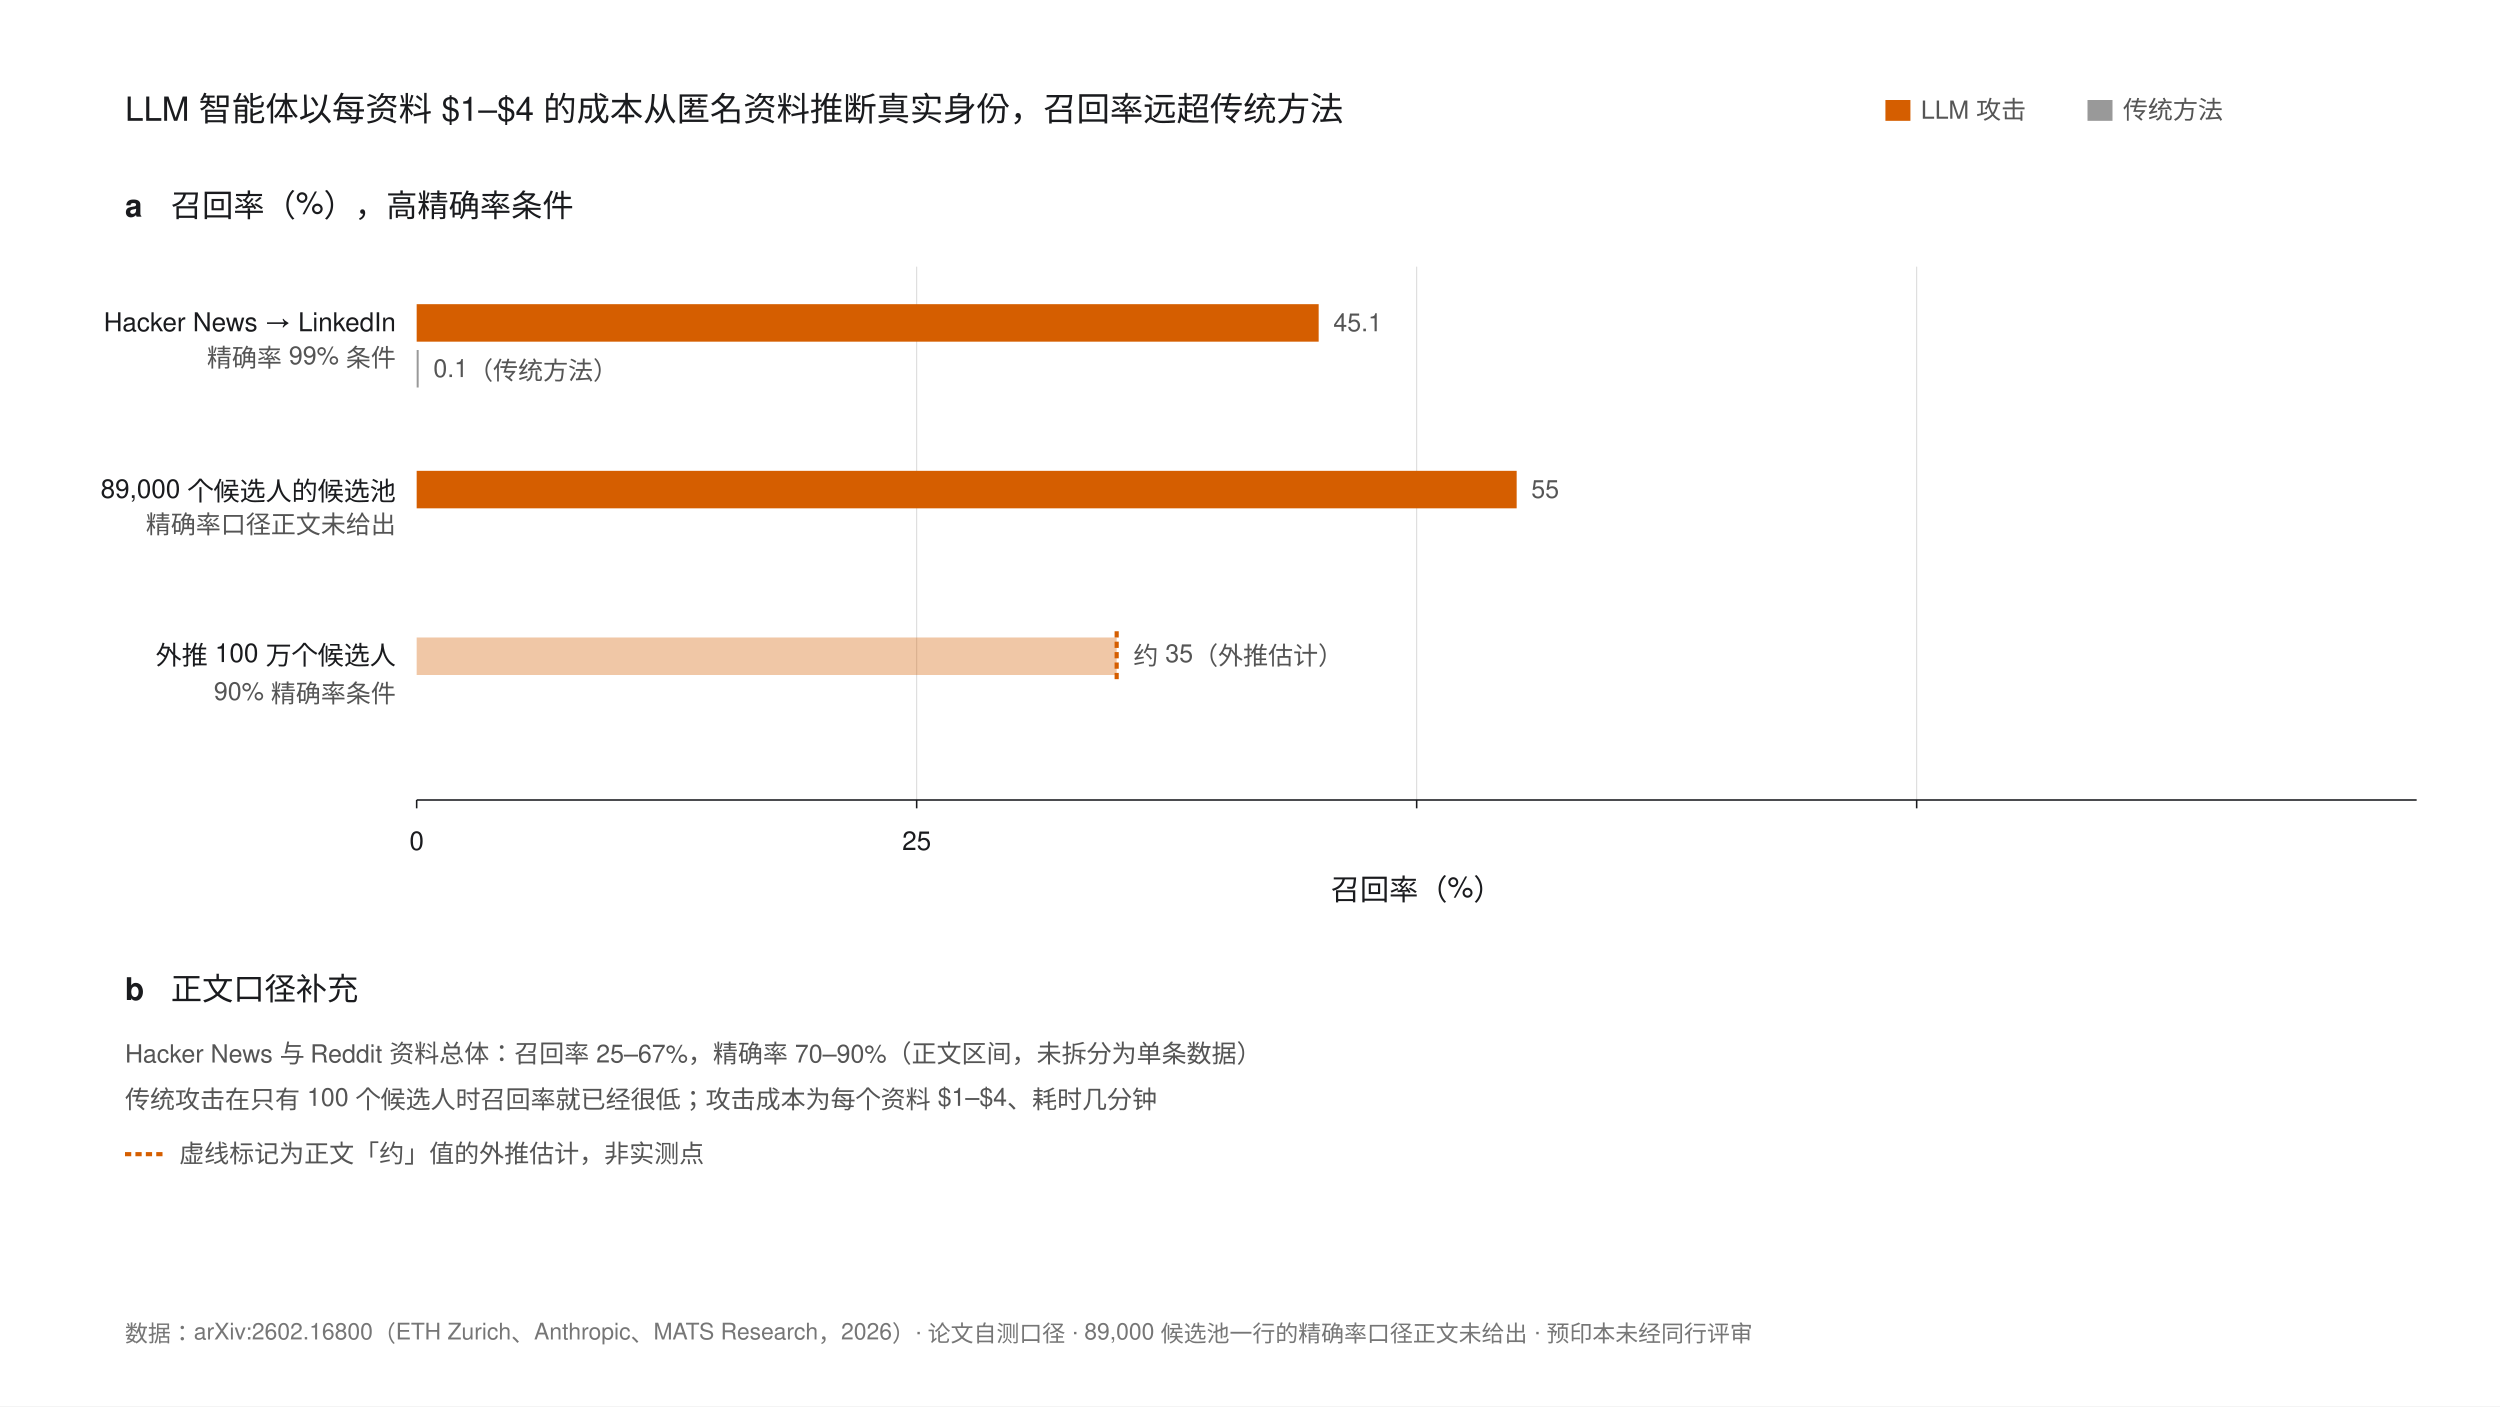
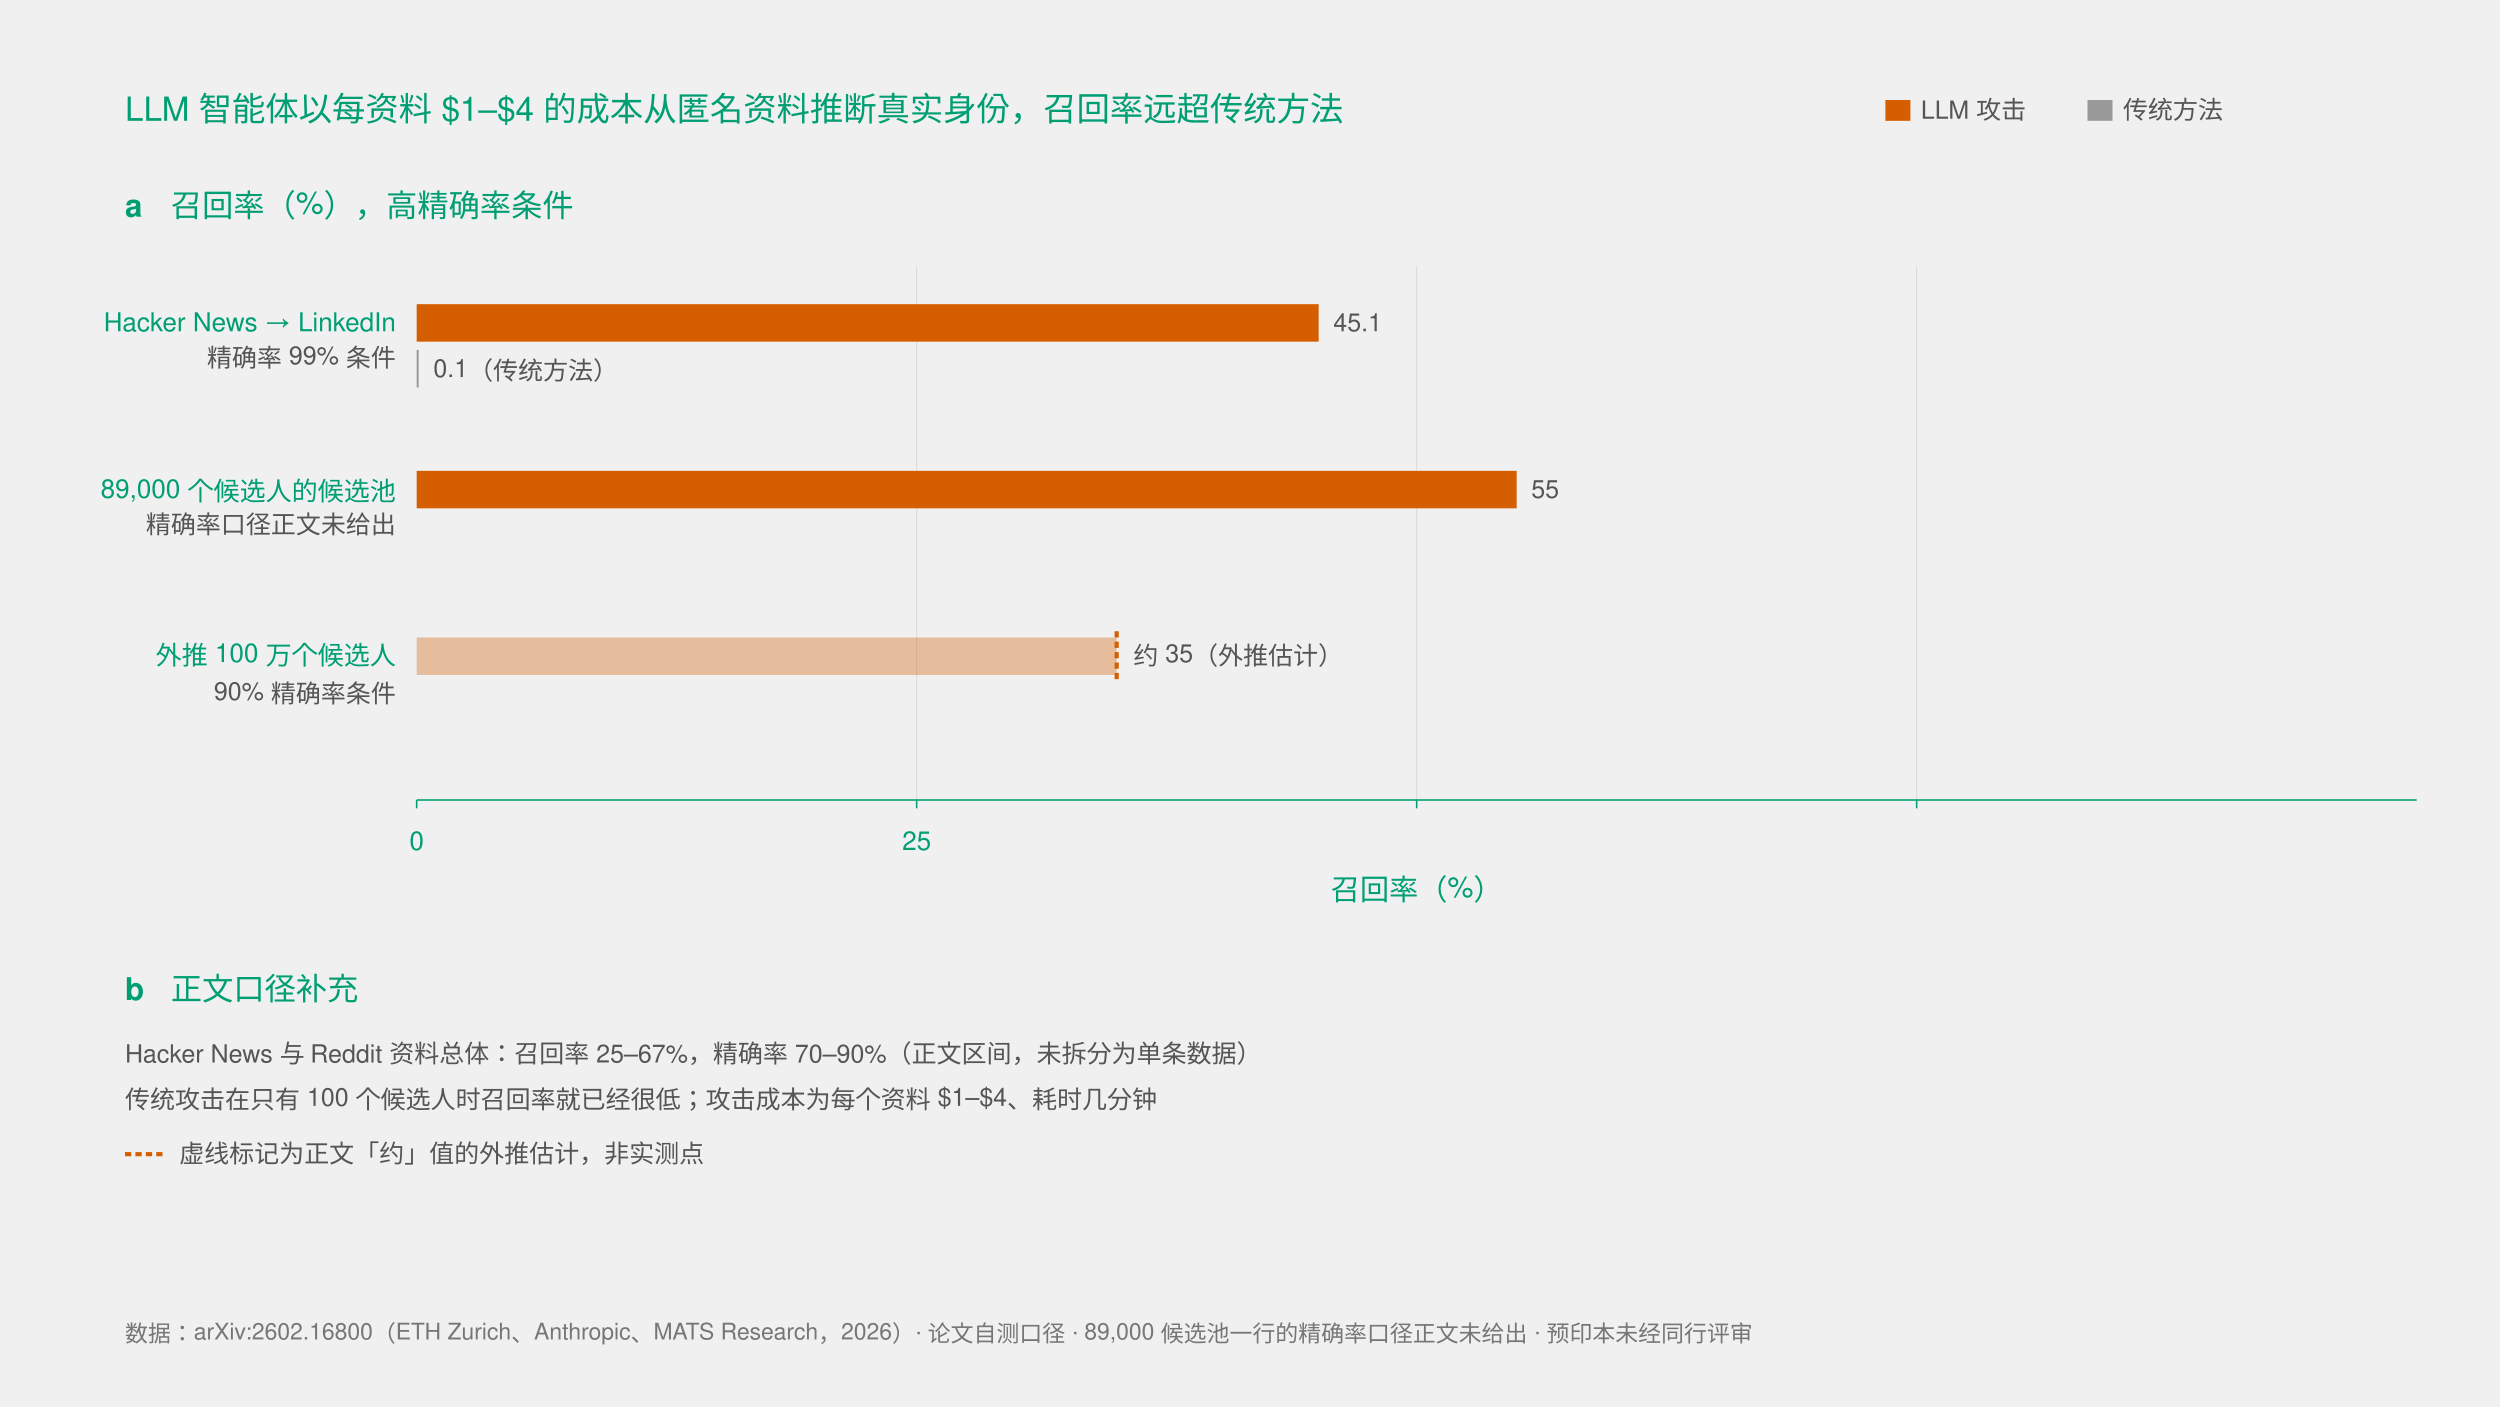
<svg xmlns="http://www.w3.org/2000/svg" width="1200" height="675" viewBox="0 0 1200 675" font-family="'Helvetica Neue',Helvetica,Arial,'PingFang SC',sans-serif">
-   <rect width="1200" height="675" fill="#FFFFFF" />
-   <text x="60" y="58" font-size="16" fill="#1A1B1E">LLM 智能体以每资料 $1–$4 的成本从匿名资料推断真实身份，召回率远超传统方法</text>
+   <rect width="1200" height="675" fill="#F0F0F0" />
+   <text x="60" y="58" font-size="16" fill="#009E73">LLM 智能体以每资料 $1–$4 的成本从匿名资料推断真实身份，召回率远超传统方法</text>
  <g font-size="12" fill="#555">
    <rect x="905" y="48" width="12" height="10" fill="#D55E00" />
    <text x="922" y="57">LLM 攻击</text>
    <rect x="1002" y="48" width="12" height="10" fill="#999999" />
    <text x="1019" y="57">传统方法</text>
  </g>
-   <text x="60" y="104" font-size="15" font-weight="bold" fill="#1A1B1E">a</text>
-   <text x="82" y="104" font-size="15" fill="#1A1B1E">召回率（%），高精确率条件</text>
+   <text x="60" y="104" font-size="15" font-weight="bold" fill="#009E73">a</text>
+   <text x="82" y="104" font-size="15" fill="#009E73">召回率（%），高精确率条件</text>
  <g stroke="#D9D9D9" stroke-width="0.5">
    <line x1="440" y1="128" x2="440" y2="384" />
    <line x1="680" y1="128" x2="680" y2="384" />
    <line x1="920" y1="128" x2="920" y2="384" />
  </g>
-   <text x="190" y="159" font-size="12.5" fill="#1A1B1E" text-anchor="end">Hacker News → LinkedIn</text>
+   <text x="190" y="159" font-size="12.5" fill="#009E73" text-anchor="end">Hacker News → LinkedIn</text>
  <text x="190" y="176" font-size="12" fill="#555" text-anchor="end">精确率 99% 条件</text>
  <rect x="200" y="146" width="432.96" height="18" fill="#D55E00" />
  <text x="640" y="159" font-size="12" fill="#555">45.1</text>
  <rect x="200" y="168" width="0.96" height="18" fill="#999999" />
  <text x="208" y="181" font-size="12" fill="#555">0.1（传统方法）</text>
-   <text x="190" y="239" font-size="12.5" fill="#1A1B1E" text-anchor="end">89,000 个候选人的候选池</text>
+   <text x="190" y="239" font-size="12.5" fill="#009E73" text-anchor="end">89,000 个候选人的候选池</text>
  <text x="190" y="256" font-size="12" fill="#555" text-anchor="end">精确率口径正文未给出</text>
  <rect x="200" y="226" width="528" height="18" fill="#D55E00" />
  <text x="735" y="239" font-size="12" fill="#555">55</text>
-   <text x="190" y="319" font-size="12.5" fill="#1A1B1E" text-anchor="end">外推 100 万个候选人</text>
+   <text x="190" y="319" font-size="12.5" fill="#009E73" text-anchor="end">外推 100 万个候选人</text>
  <text x="190" y="336" font-size="12" fill="#555" text-anchor="end">90% 精确率条件</text>
  <rect x="200" y="306" width="336" height="18" fill="#D55E00" opacity="0.35" />
  <line x1="536" y1="303" x2="536" y2="327" stroke="#D55E00" stroke-width="2" stroke-dasharray="3 2" />
  <text x="544" y="319" font-size="12" fill="#555">约 35（外推估计）</text>
-   <line x1="200" y1="384" x2="1160" y2="384" stroke="#1A1B1E" stroke-width="0.75" />
-   <g stroke="#1A1B1E" stroke-width="0.75">
+   <line x1="200" y1="384" x2="1160" y2="384" stroke="#009E73" stroke-width="0.75" />
+   <g stroke="#009E73" stroke-width="0.75">
    <line x1="200" y1="384" x2="200" y2="388" />
    <line x1="440" y1="384" x2="440" y2="388" />
    <line x1="680" y1="384" x2="680" y2="388" />
    <line x1="920" y1="384" x2="920" y2="388" />
  </g>
-   <g font-size="12.5" fill="#1A1B1E" text-anchor="middle">
+   <g font-size="12.5" fill="#009E73" text-anchor="middle">
    <text x="200" y="408">0</text>
    <text x="440" y="408">25</text>
  </g>
-   <text x="680" y="432" font-size="14" fill="#1A1B1E" text-anchor="middle">召回率（%）</text>
-   <text x="60" y="480" font-size="15" font-weight="bold" fill="#1A1B1E">b</text>
-   <text x="82" y="480" font-size="15" fill="#1A1B1E">正文口径补充</text>
+   <text x="680" y="432" font-size="14" fill="#009E73" text-anchor="middle">召回率（%）</text>
+   <text x="60" y="480" font-size="15" font-weight="bold" fill="#009E73">b</text>
+   <text x="82" y="480" font-size="15" fill="#009E73">正文口径补充</text>
  <g font-size="12" fill="#555">
    <text x="60" y="510">Hacker News 与 Reddit 资料总体：召回率 25–67%，精确率 70–90%（正文区间，未拆分为单条数据）</text>
    <text x="60" y="532">传统攻击在只有 100 个候选人时召回率就已经很低；攻击成本为每个资料 $1–$4、耗时几分钟</text>
    <line x1="60" y1="554" x2="80" y2="554" stroke="#D55E00" stroke-width="2" stroke-dasharray="3 2" />
    <text x="86" y="558">虚线标记为正文「约」值的外推估计，非实测点</text>
  </g>
  <text x="60" y="644" font-size="11" fill="#767676">数据：arXiv:2602.16800（ETH Zurich、Anthropic、MATS Research，2026）· 论文自测口径 · 89,000 候选池一行的精确率口径正文未给出 · 预印本未经同行评审</text>
</svg>
